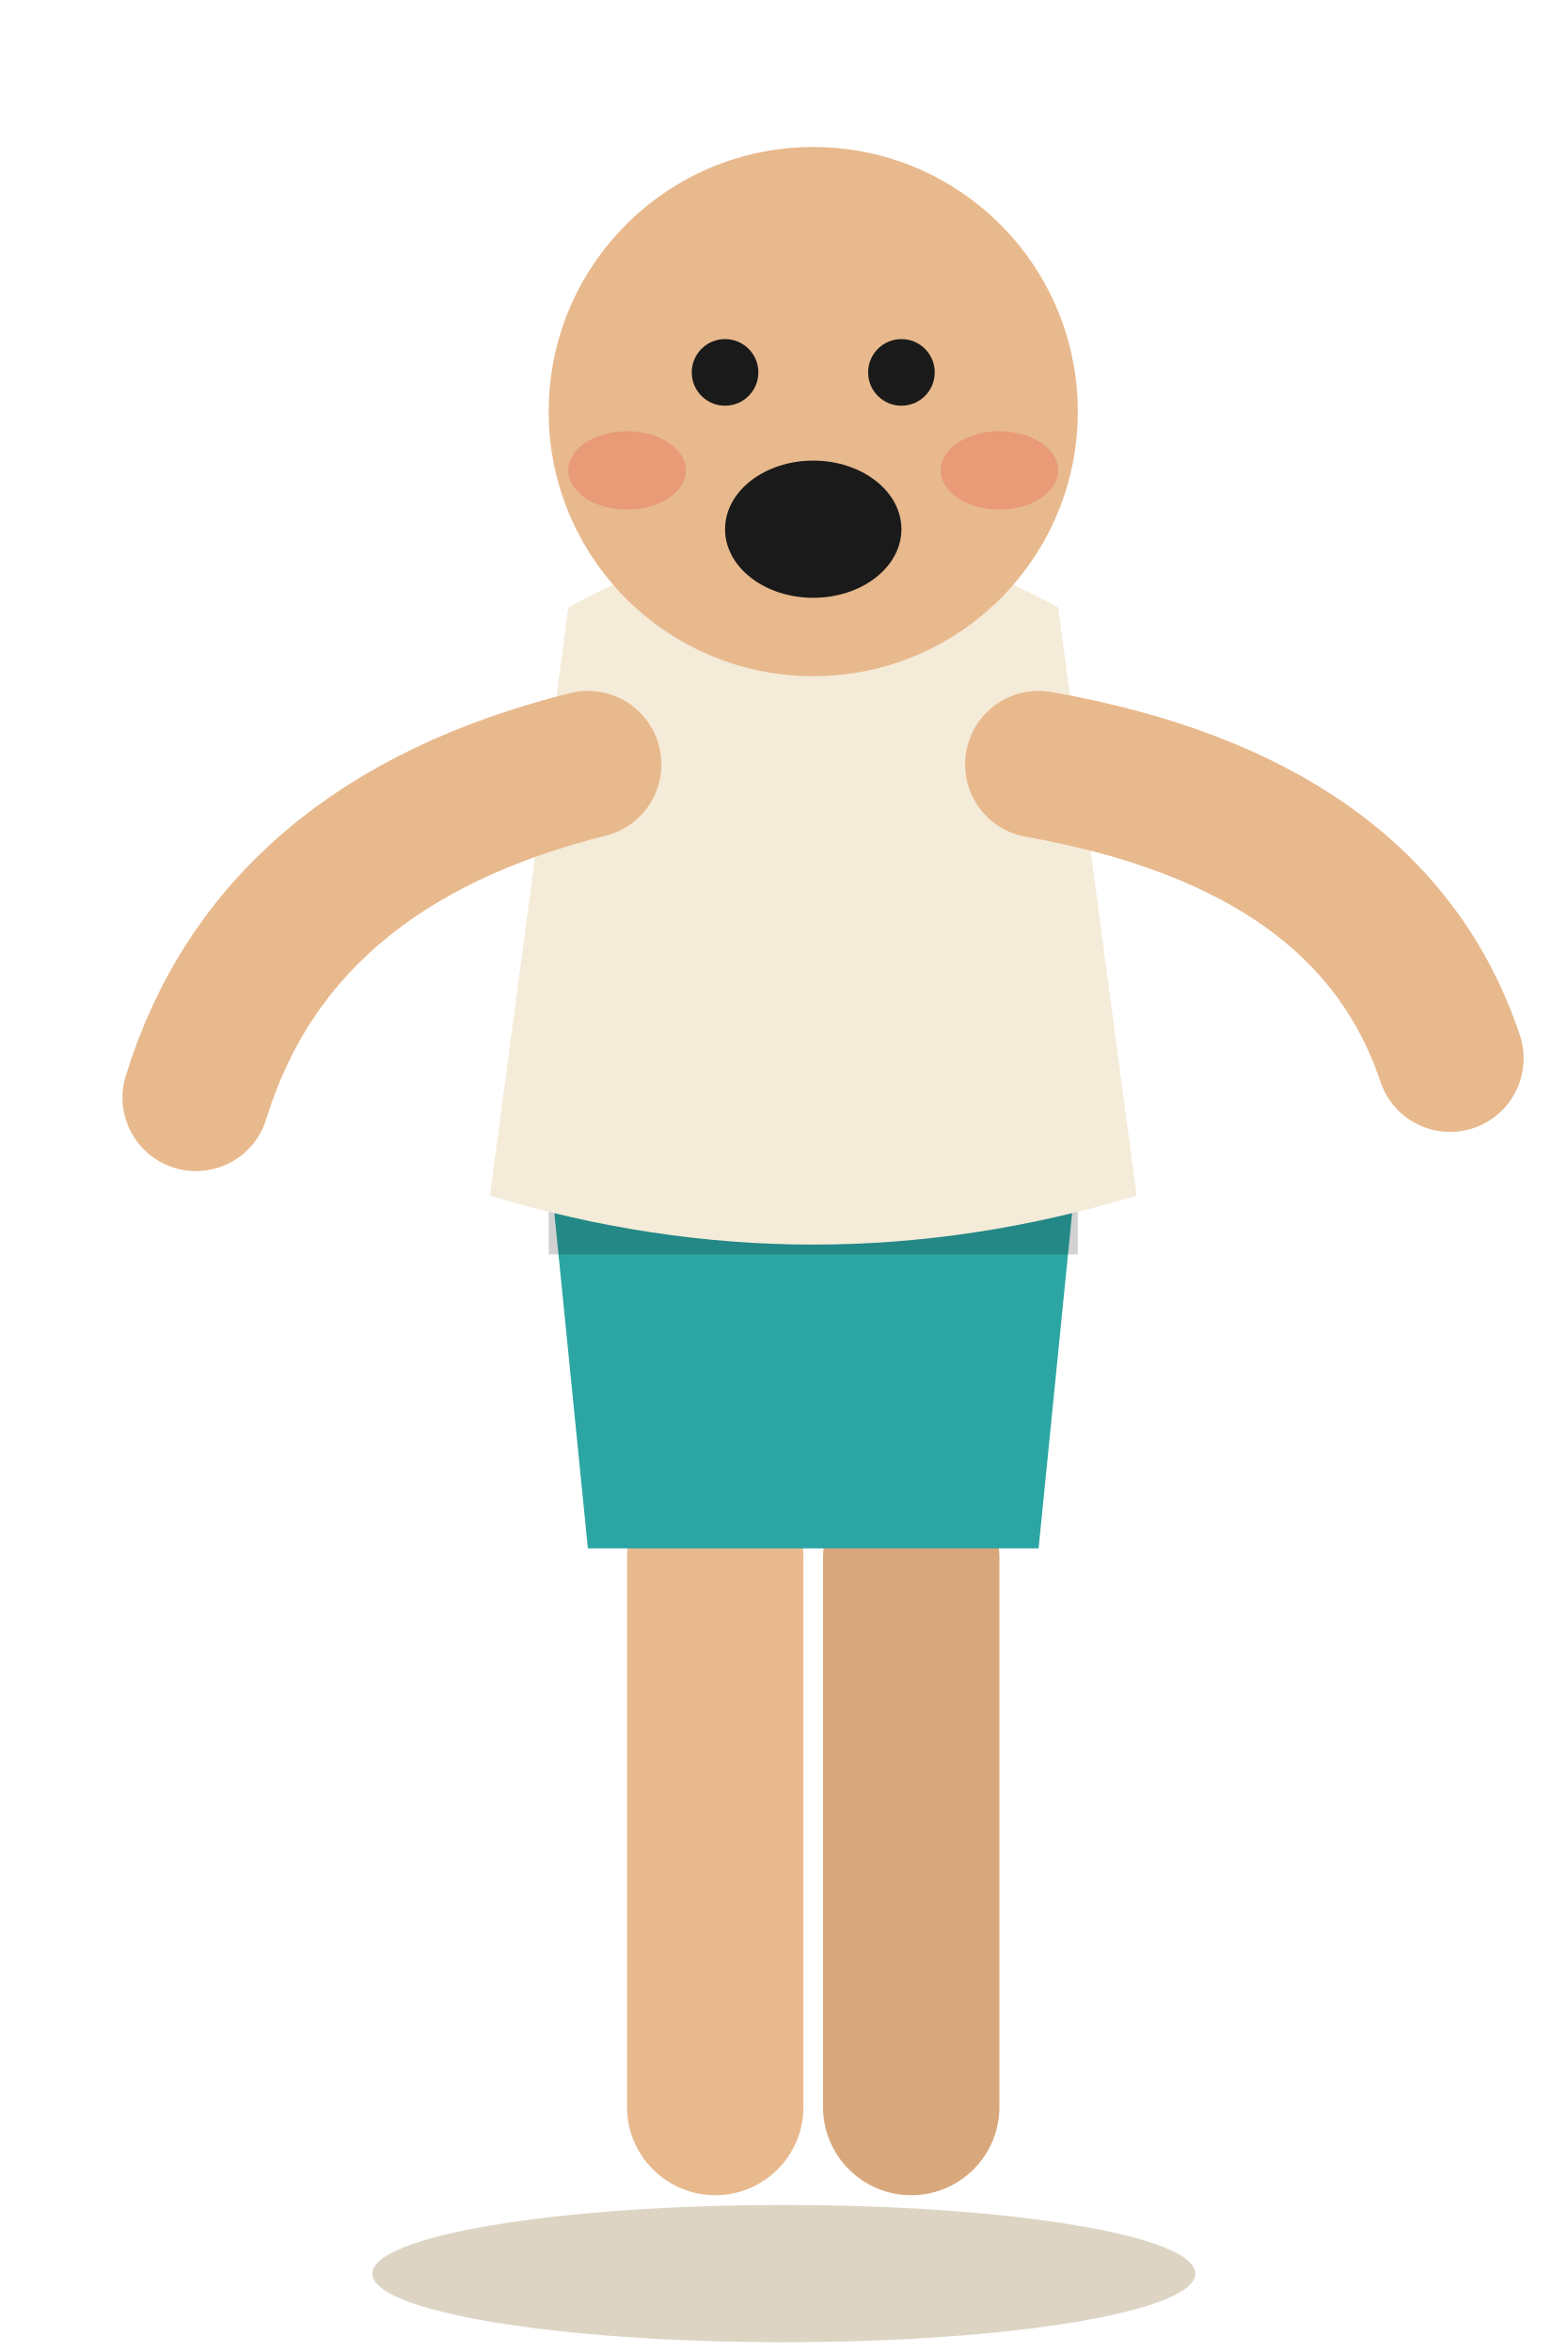
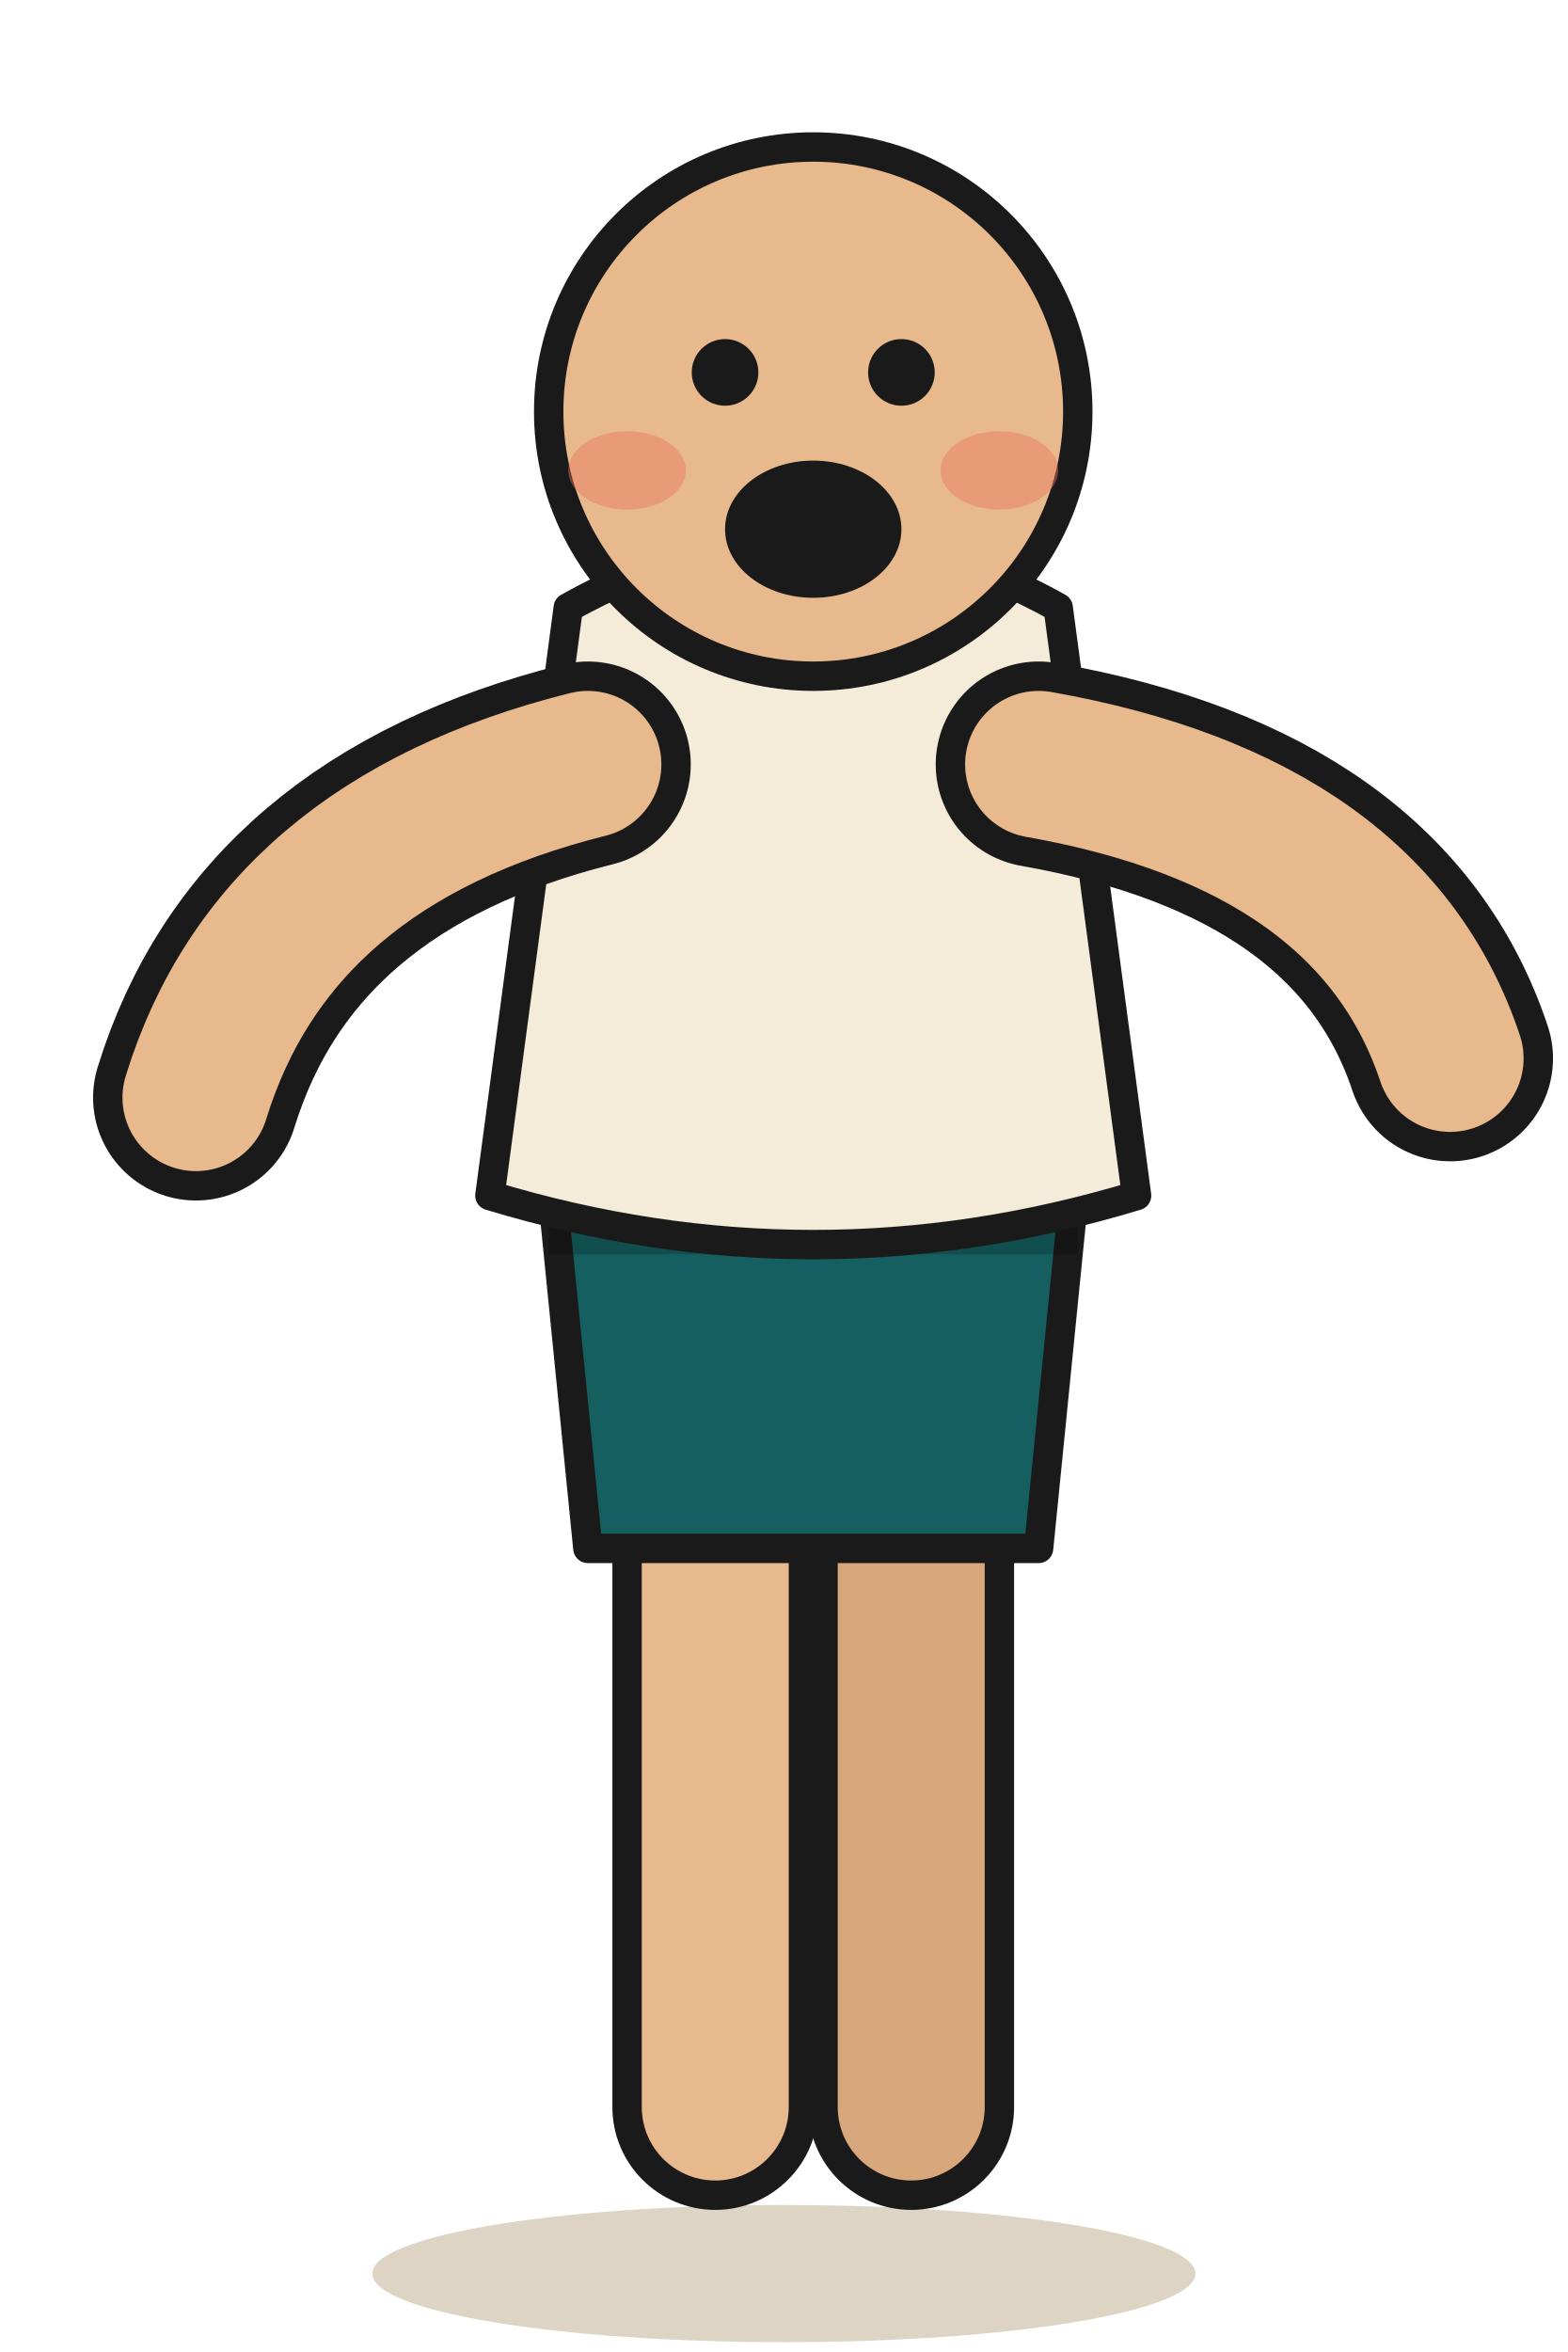
<svg xmlns="http://www.w3.org/2000/svg" class="figura" viewBox="0 0 160 240" aria-hidden="true">
  <ellipse cx="80" cy="232" rx="42" ry="7" fill="#8E7038" opacity=".3" />
-   <rect x="64" y="150" width="18" height="74" rx="9" fill="#E8B98D" />
-   <rect x="84" y="150" width="18" height="74" rx="9" fill="#D8A87C" />
-   <path d="M56 118 H110 L106 158 H60 Z" fill="#2BA6A4" />
+   <rect x="64" y="150" width="18" height="74" rx="9" fill="#E8B98D" stroke="#1A1A1A" stroke-width="3" />
+   <rect x="84" y="150" width="18" height="74" rx="9" fill="#D8A87C" stroke="#1A1A1A" stroke-width="3" />
+   <path d="M56 118 H110 L106 158 H60 Z" fill="#155F61" stroke="#1A1A1A" stroke-width="3" stroke-linejoin="round" />
  <path d="M56 118 H110 V128 H56 Z" fill="rgba(0,0,0,.18)" />
-   <path d="M58 62 q25 -14 50 0 l8 60 q-33 10 -66 0 Z" fill="#F4EBD9" />
+   <path d="M58 62 q25 -14 50 0 l8 60 q-33 10 -66 0 Z" fill="#F4EBD9" stroke="#1A1A1A" stroke-width="3" stroke-linejoin="round" />
+   <path d="M60 78 q-32 8 -40 34" stroke="#1A1A1A" stroke-width="21" fill="none" stroke-linecap="round" />
+   <path d="M106 78 q34 6 42 30" stroke="#1A1A1A" stroke-width="21" fill="none" stroke-linecap="round" />
  <path d="M60 78 q-32 8 -40 34" stroke="#E8B98D" stroke-width="15" fill="none" stroke-linecap="round" />
  <path d="M106 78 q34 6 42 30" stroke="#E8B98D" stroke-width="15" fill="none" stroke-linecap="round" />
-   <circle cx="83" cy="42" r="27" fill="#E8B98D" />
+   <circle cx="83" cy="42" r="27" fill="#E8B98D" stroke="#1A1A1A" stroke-width="3" />
  <circle cx="74" cy="38" r="3.4" fill="#1A1A1A" />
  <circle cx="92" cy="38" r="3.4" fill="#1A1A1A" />
  <ellipse cx="83" cy="54" rx="9" ry="7" fill="#1A1A1A" />
  <ellipse cx="64" cy="48" rx="6" ry="4" fill="#E8765C" opacity=".45" />
  <ellipse cx="102" cy="48" rx="6" ry="4" fill="#E8765C" opacity=".45" />
</svg>
